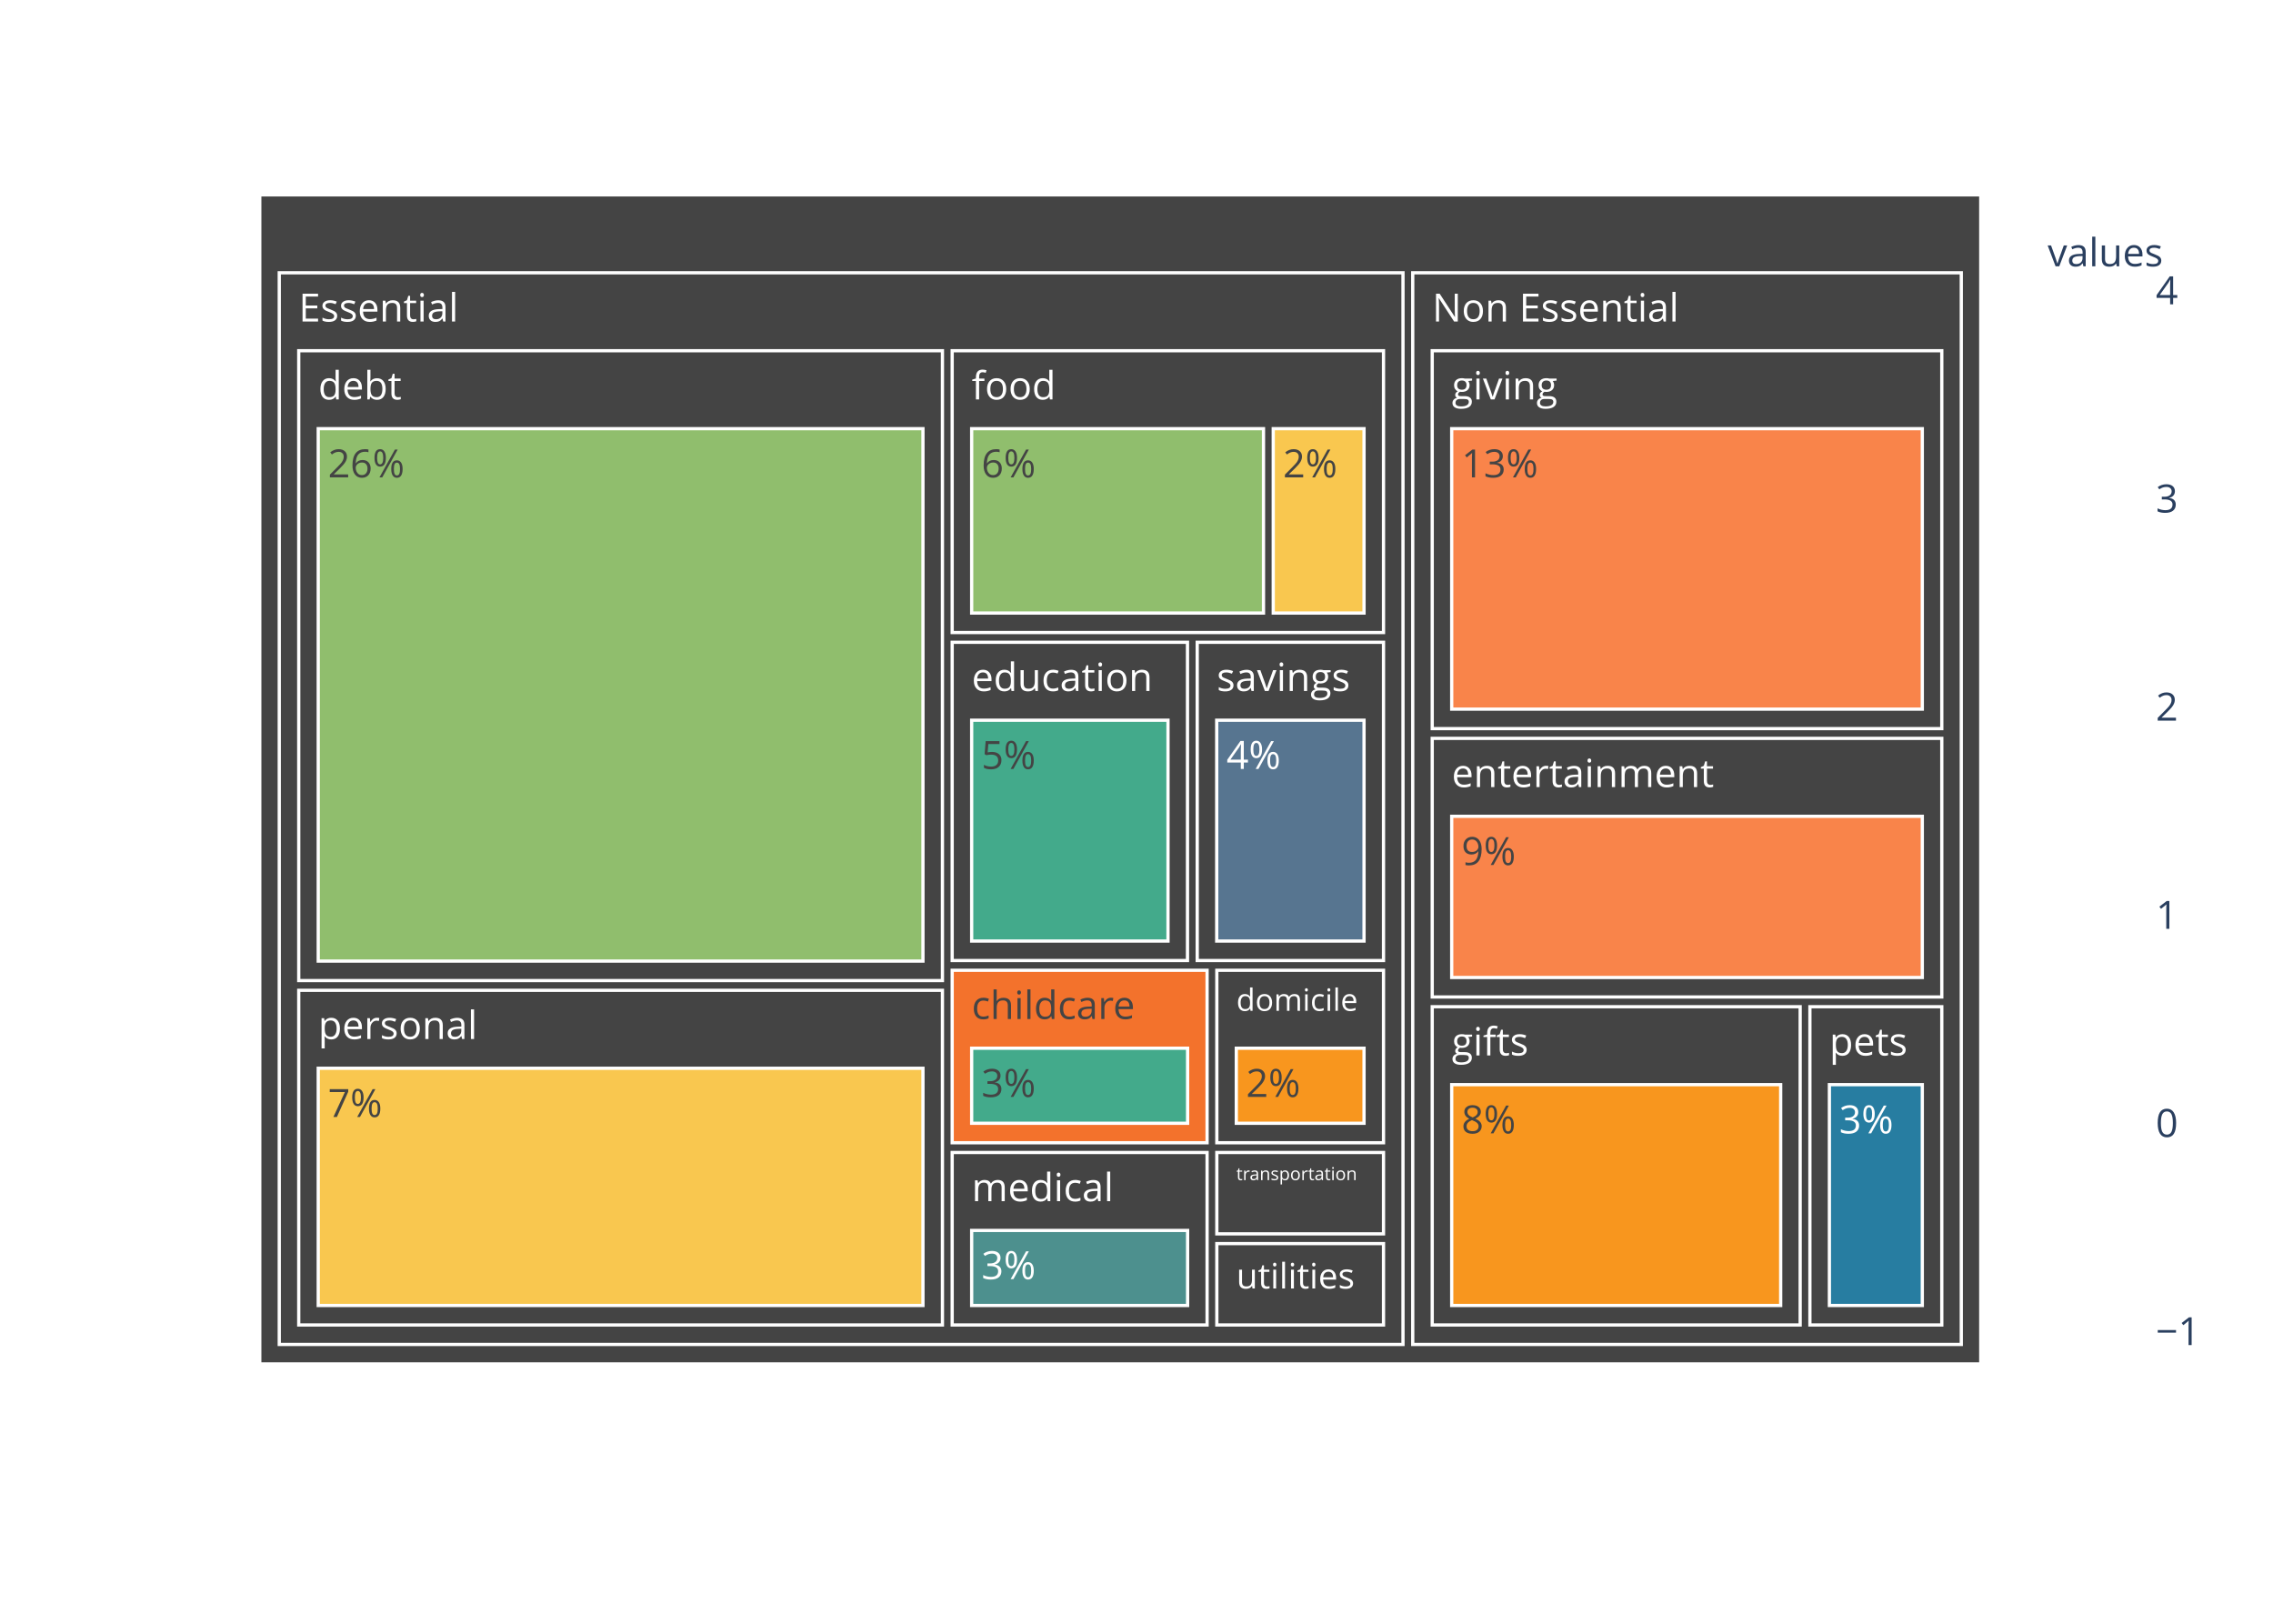
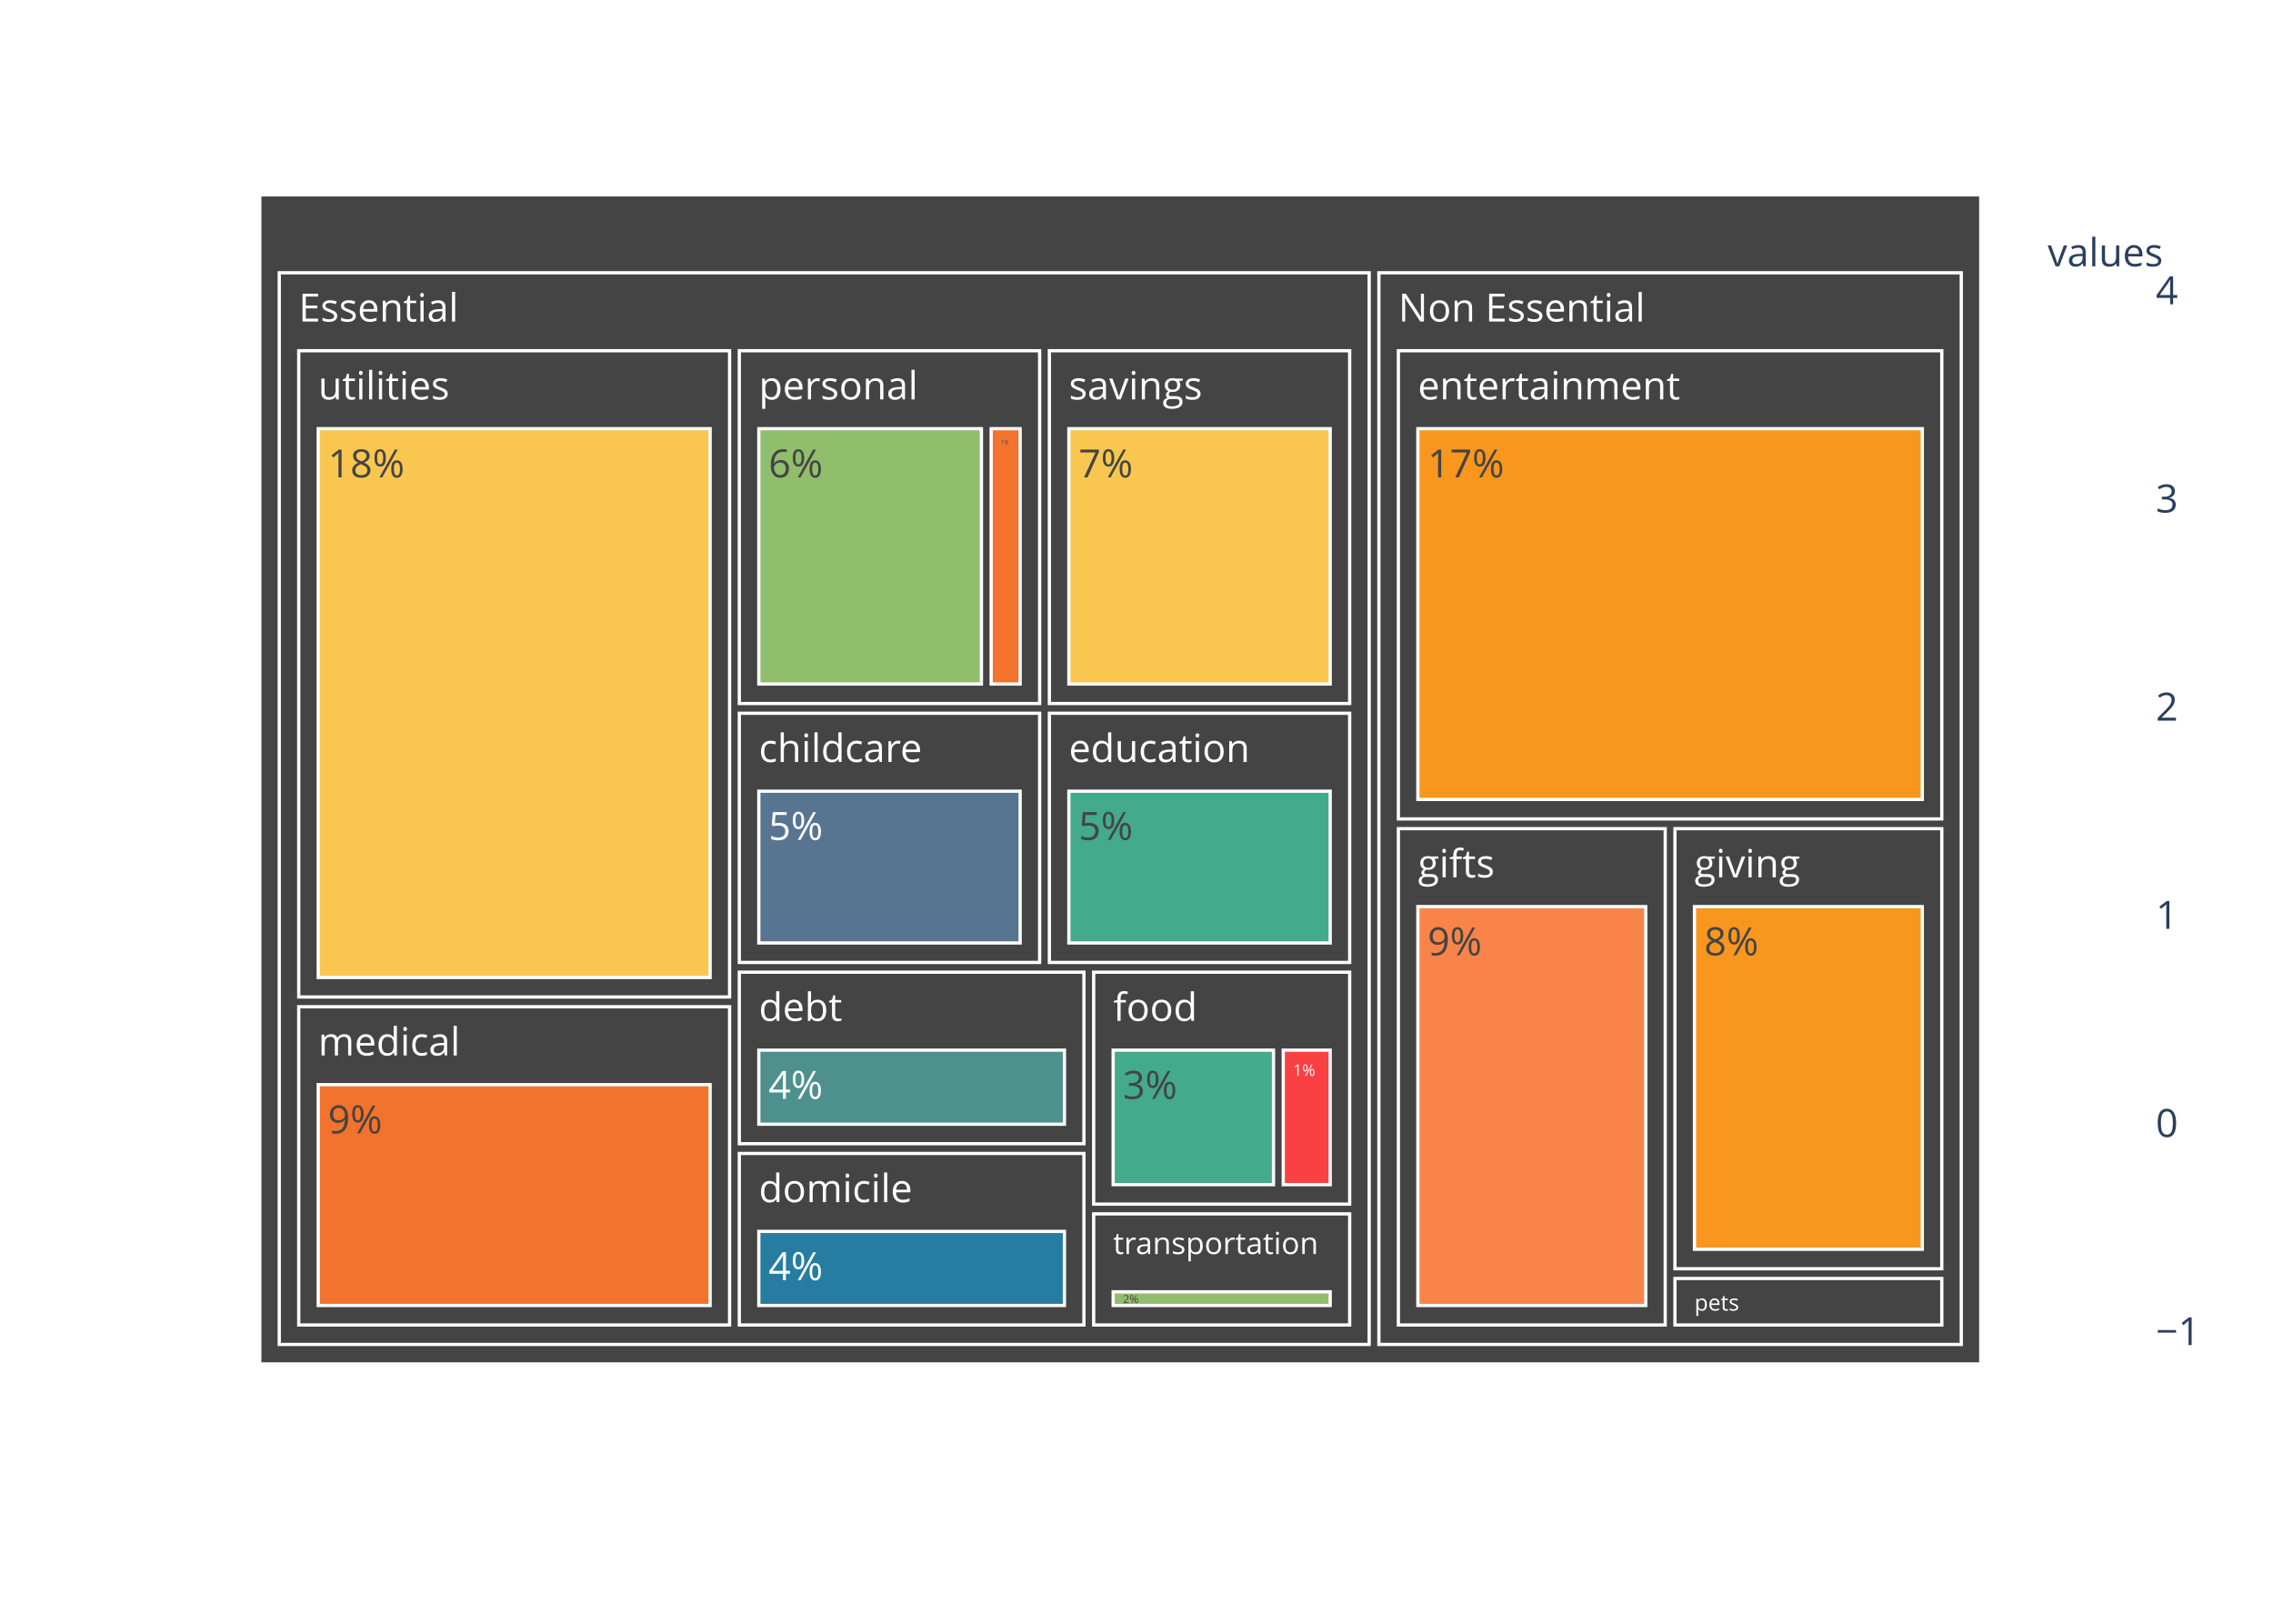
<svg xmlns="http://www.w3.org/2000/svg" class="main-svg" width="700" height="500" style="" viewBox="0 0 700 500">
  <rect x="0" y="0" width="700" height="500" style="fill: rgb(255, 255, 255); fill-opacity: 1;" />
-   <defs id="defs-86d03f">
+   <defs id="defs-888321">
    <g class="clips" />
    <g class="gradients">
-       <linearGradient x1="0" x2="0" y1="1" y2="0" id="g86d03f-cbcoloraxis">
+       <linearGradient x1="0" x2="0" y1="1" y2="0" id="g888321-cbcoloraxis">
        <stop offset="0%" stop-color="rgb(13, 8, 135)" stop-opacity="1" />
        <stop offset="11.111%" stop-color="rgb(70, 3, 159)" stop-opacity="1" />
        <stop offset="22.222%" stop-color="rgb(114, 1, 168)" stop-opacity="1" />
        <stop offset="33.333%" stop-color="rgb(156, 23, 158)" stop-opacity="1" />
        <stop offset="44.444%" stop-color="rgb(189, 55, 134)" stop-opacity="1" />
        <stop offset="55.556%" stop-color="rgb(216, 87, 107)" stop-opacity="1" />
        <stop offset="66.667%" stop-color="rgb(237, 121, 83)" stop-opacity="1" />
        <stop offset="77.778%" stop-color="rgb(251, 159, 58)" stop-opacity="1" />
        <stop offset="88.889%" stop-color="rgb(253, 202, 38)" stop-opacity="1" />
        <stop offset="100%" stop-color="rgb(240, 249, 33)" stop-opacity="1" />
      </linearGradient>
    </g>
  </defs>
  <g class="bglayer" />
  <g class="layer-below">
    <g class="imagelayer" />
    <g class="shapelayer" />
  </g>
  <g class="cartesianlayer" />
  <g class="polarlayer" />
  <g class="ternarylayer" />
  <g class="geolayer" />
  <g class="funnelarealayer" />
  <g class="pielayer" />
  <g class="treemaplayer">
    <g class="trace treemap" style="opacity: 1;">
      <g class="slice cursor-pointer">
        <path class="surface" d="M80,60L610,60L610,420L80,420Z" style="pointer-events: all; stroke-width: 1; fill: rgb(68, 68, 68); fill-opacity: 1; stroke: rgb(255, 255, 255); stroke-opacity: 1; opacity: 1;" />
        <g class="slicetext">
          <text data-notex="1" class="slicetext" text-anchor="start" x="0" y="0" style="font-family: 'Open Sans', verdana, arial, sans-serif; font-size: 12px; fill: rgb(255, 255, 255); fill-opacity: 1; white-space: pre;" transform="translate(86,75)"> </text>
        </g>
      </g>
      <g class="slice cursor-pointer">
-         <path class="surface" d="M86,84L432.07,84L432.07,414L86,414Z" style="pointer-events: all; stroke-width: 1; fill: rgb(68, 68, 68); fill-opacity: 1; stroke: rgb(255, 255, 255); stroke-opacity: 1; opacity: 1;" />
+         <path class="surface" d="M86,84L421.65,84L421.65,414L86,414Z" style="pointer-events: all; stroke-width: 1; fill: rgb(68, 68, 68); fill-opacity: 1; stroke: rgb(255, 255, 255); stroke-opacity: 1; opacity: 1;" />
        <g class="slicetext">
          <text data-notex="1" class="slicetext" text-anchor="start" x="0" y="0" style="font-family: 'Open Sans', verdana, arial, sans-serif; font-size: 12px; fill: rgb(255, 255, 255); fill-opacity: 1; white-space: pre;" transform="translate(92,99)">Essential</text>
        </g>
      </g>
      <g class="slice cursor-pointer">
-         <path class="surface" d="M435.07,84L604,84L604,414L435.07,414Z" style="pointer-events: all; stroke-width: 1; fill: rgb(68, 68, 68); fill-opacity: 1; stroke: rgb(255, 255, 255); stroke-opacity: 1; opacity: 1;" />
-         <g class="slicetext">
-           <text data-notex="1" class="slicetext" text-anchor="start" x="0" y="0" style="font-family: 'Open Sans', verdana, arial, sans-serif; font-size: 12px; fill: rgb(255, 255, 255); fill-opacity: 1; white-space: pre;" transform="translate(441.07,99)">Non Essential</text>
-         </g>
-       </g>
-       <g class="slice cursor-pointer">
-         <path class="surface" d="M92,108L290.236,108L290.236,301.95L92,301.95Z" style="pointer-events: all; stroke-width: 1; fill: rgb(68, 68, 68); fill-opacity: 1; stroke: rgb(255, 255, 255); stroke-opacity: 1; opacity: 1;" />
-         <g class="slicetext">
-           <text data-notex="1" class="slicetext" text-anchor="start" x="0" y="0" style="font-family: 'Open Sans', verdana, arial, sans-serif; font-size: 12px; fill: rgb(255, 255, 255); fill-opacity: 1; white-space: pre;" transform="translate(98,123)">debt</text>
-         </g>
-       </g>
-       <g class="slice cursor-pointer">
-         <path class="surface" d="M92,304.95L290.236,304.95L290.236,408L92,408Z" style="pointer-events: all; stroke-width: 1; fill: rgb(68, 68, 68); fill-opacity: 1; stroke: rgb(255, 255, 255); stroke-opacity: 1; opacity: 1;" />
-         <g class="slicetext">
-           <text data-notex="1" class="slicetext" text-anchor="start" x="0" y="0" style="font-family: 'Open Sans', verdana, arial, sans-serif; font-size: 12px; fill: rgb(255, 255, 255); fill-opacity: 1; white-space: pre;" transform="translate(98,319.95)">personal</text>
-         </g>
-       </g>
-       <g class="slice cursor-pointer">
-         <path class="surface" d="M293.236,108L426.07,108L426.07,194.778L293.236,194.778Z" style="pointer-events: all; stroke-width: 1; fill: rgb(68, 68, 68); fill-opacity: 1; stroke: rgb(255, 255, 255); stroke-opacity: 1; opacity: 1;" />
-         <g class="slicetext">
-           <text data-notex="1" class="slicetext" text-anchor="start" x="0" y="0" style="font-family: 'Open Sans', verdana, arial, sans-serif; font-size: 12px; fill: rgb(255, 255, 255); fill-opacity: 1; white-space: pre;" transform="translate(299.2358,123)">food</text>
-         </g>
-       </g>
-       <g class="slice cursor-pointer">
-         <path class="surface" d="M293.236,197.778L365.699,197.778L365.699,295.778L293.236,295.778Z" style="pointer-events: all; stroke-width: 1; fill: rgb(68, 68, 68); fill-opacity: 1; stroke: rgb(255, 255, 255); stroke-opacity: 1; opacity: 1;" />
-         <g class="slicetext">
-           <text data-notex="1" class="slicetext" text-anchor="start" x="0" y="0" style="font-family: 'Open Sans', verdana, arial, sans-serif; font-size: 12px; fill: rgb(255, 255, 255); fill-opacity: 1; white-space: pre;" transform="translate(299.2358,212.7778)">education</text>
-         </g>
-       </g>
-       <g class="slice cursor-pointer">
-         <path class="surface" d="M368.699,197.778L426.07,197.778L426.07,295.778L368.699,295.778Z" style="pointer-events: all; stroke-width: 1; fill: rgb(68, 68, 68); fill-opacity: 1; stroke: rgb(255, 255, 255); stroke-opacity: 1; opacity: 1;" />
-         <g class="slicetext">
-           <text data-notex="1" class="slicetext" text-anchor="start" x="0" y="0" style="font-family: 'Open Sans', verdana, arial, sans-serif; font-size: 12px; fill: rgb(255, 255, 255); fill-opacity: 1; white-space: pre;" transform="translate(374.6993,212.7778)">savings</text>
-         </g>
-       </g>
-       <g class="slice cursor-pointer">
-         <path class="surface" d="M293.236,298.778L371.736,298.778L371.736,351.889L293.236,351.889Z" style="pointer-events: all; stroke-width: 1; fill: rgb(243, 114, 44); fill-opacity: 1; stroke: rgb(255, 255, 255); stroke-opacity: 1; opacity: 1;" />
-         <g class="slicetext">
-           <text data-notex="1" class="slicetext" text-anchor="start" x="0" y="0" style="font-family: 'Open Sans', verdana, arial, sans-serif; font-size: 12px; fill: rgb(68, 68, 68); fill-opacity: 1; white-space: pre;" transform="translate(299.2358,313.7778)">childcare</text>
-         </g>
-       </g>
-       <g class="slice cursor-pointer">
-         <path class="surface" d="M293.236,354.889L371.736,354.889L371.736,408L293.236,408Z" style="pointer-events: all; stroke-width: 1; fill: rgb(68, 68, 68); fill-opacity: 1; stroke: rgb(255, 255, 255); stroke-opacity: 1; opacity: 1;" />
-         <g class="slicetext">
-           <text data-notex="1" class="slicetext" text-anchor="start" x="0" y="0" style="font-family: 'Open Sans', verdana, arial, sans-serif; font-size: 12px; fill: rgb(255, 255, 255); fill-opacity: 1; white-space: pre;" transform="translate(299.2358,369.8889)">medical</text>
-         </g>
-       </g>
-       <g class="slice cursor-pointer">
-         <path class="surface" d="M374.736,298.778L426.07,298.778L426.07,351.889L374.736,351.889Z" style="pointer-events: all; stroke-width: 1; fill: rgb(68, 68, 68); fill-opacity: 1; stroke: rgb(255, 255, 255); stroke-opacity: 1; opacity: 1;" />
-         <g class="slicetext">
-           <text data-notex="1" class="slicetext" text-anchor="start" x="0" y="0" style="font-family: 'Open Sans', verdana, arial, sans-serif; font-size: 12px; fill: rgb(255, 255, 255); fill-opacity: 1; white-space: pre;" transform="translate(380.7363,311.2713)scale(0.7911235)">domicile</text>
-         </g>
-       </g>
-       <g class="slice cursor-pointer">
-         <path class="surface" d="M374.736,354.889L426.07,354.889L426.07,379.944L374.736,379.944Z" style="pointer-events: all; stroke-width: 1; fill: rgb(68, 68, 68); fill-opacity: 1; stroke: rgb(255, 255, 255); stroke-opacity: 1; opacity: 1;" />
-         <g class="slicetext">
-           <text data-notex="1" class="slicetext" text-anchor="start" x="0" y="0" style="font-family: 'Open Sans', verdana, arial, sans-serif; font-size: 12px; fill: rgb(255, 255, 255); fill-opacity: 1; white-space: pre;" transform="translate(380.7363,363.4013)scale(0.4593713)">transportation</text>
-         </g>
-       </g>
-       <g class="slice cursor-pointer">
-         <path class="surface" d="M374.736,382.944L426.07,382.944L426.07,408L374.736,408Z" style="pointer-events: all; stroke-width: 1; fill: rgb(68, 68, 68); fill-opacity: 1; stroke: rgb(255, 255, 255); stroke-opacity: 1; opacity: 1;" />
-         <g class="slicetext">
-           <text data-notex="1" class="slicetext" text-anchor="start" x="0" y="0" style="font-family: 'Open Sans', verdana, arial, sans-serif; font-size: 12px; fill: rgb(255, 255, 255); fill-opacity: 1; white-space: pre;" transform="translate(380.7363,396.764)scale(0.9016314)">utilities</text>
-         </g>
-       </g>
-       <g class="slice cursor-pointer">
-         <path class="surface" d="M441.07,108L598,108L598,224.364L441.07,224.364Z" style="pointer-events: all; stroke-width: 1; fill: rgb(68, 68, 68); fill-opacity: 1; stroke: rgb(255, 255, 255); stroke-opacity: 1; opacity: 1;" />
-         <g class="slicetext">
-           <text data-notex="1" class="slicetext" text-anchor="start" x="0" y="0" style="font-family: 'Open Sans', verdana, arial, sans-serif; font-size: 12px; fill: rgb(255, 255, 255); fill-opacity: 1; white-space: pre;" transform="translate(447.07,123)">giving</text>
-         </g>
-       </g>
-       <g class="slice cursor-pointer">
-         <path class="surface" d="M441.07,227.364L598,227.364L598,307L441.07,307Z" style="pointer-events: all; stroke-width: 1; fill: rgb(68, 68, 68); fill-opacity: 1; stroke: rgb(255, 255, 255); stroke-opacity: 1; opacity: 1;" />
-         <g class="slicetext">
-           <text data-notex="1" class="slicetext" text-anchor="start" x="0" y="0" style="font-family: 'Open Sans', verdana, arial, sans-serif; font-size: 12px; fill: rgb(255, 255, 255); fill-opacity: 1; white-space: pre;" transform="translate(447.07,242.3636)">entertainment</text>
-         </g>
-       </g>
-       <g class="slice cursor-pointer">
-         <path class="surface" d="M441.07,310L554.383,310L554.383,408L441.07,408Z" style="pointer-events: all; stroke-width: 1; fill: rgb(68, 68, 68); fill-opacity: 1; stroke: rgb(255, 255, 255); stroke-opacity: 1; opacity: 1;" />
-         <g class="slicetext">
-           <text data-notex="1" class="slicetext" text-anchor="start" x="0" y="0" style="font-family: 'Open Sans', verdana, arial, sans-serif; font-size: 12px; fill: rgb(255, 255, 255); fill-opacity: 1; white-space: pre;" transform="translate(447.07,325)">gifts</text>
-         </g>
-       </g>
-       <g class="slice cursor-pointer">
-         <path class="surface" d="M557.383,310L598,310L598,408L557.383,408Z" style="pointer-events: all; stroke-width: 1; fill: rgb(68, 68, 68); fill-opacity: 1; stroke: rgb(255, 255, 255); stroke-opacity: 1; opacity: 1;" />
-         <g class="slicetext">
-           <text data-notex="1" class="slicetext" text-anchor="start" x="0" y="0" style="font-family: 'Open Sans', verdana, arial, sans-serif; font-size: 12px; fill: rgb(255, 255, 255); fill-opacity: 1; white-space: pre;" transform="translate(563.3827,325)">pets</text>
-         </g>
-       </g>
-       <g class="slice cursor-pointer">
-         <path class="surface" d="M98,132L284.236,132L284.236,295.95L98,295.95Z" style="pointer-events: all; stroke-width: 1; fill: rgb(144, 190, 109); fill-opacity: 1; stroke: rgb(255, 255, 255); stroke-opacity: 1; opacity: 1;" />
-         <g class="slicetext">
-           <text data-notex="1" class="slicetext" text-anchor="start" x="0" y="0" style="font-family: 'Open Sans', verdana, arial, sans-serif; font-size: 12px; fill: rgb(68, 68, 68); fill-opacity: 1; white-space: pre;" transform="translate(101,147)">26%</text>
-         </g>
-       </g>
-       <g class="slice cursor-pointer">
-         <path class="surface" d="M98,328.95L284.236,328.95L284.236,402L98,402Z" style="pointer-events: all; stroke-width: 1; fill: rgb(249, 199, 79); fill-opacity: 1; stroke: rgb(255, 255, 255); stroke-opacity: 1; opacity: 1;" />
-         <g class="slicetext">
-           <text data-notex="1" class="slicetext" text-anchor="start" x="0" y="0" style="font-family: 'Open Sans', verdana, arial, sans-serif; font-size: 12px; fill: rgb(68, 68, 68); fill-opacity: 1; white-space: pre;" transform="translate(101,343.95)">7%</text>
-         </g>
-       </g>
-       <g class="slice cursor-pointer">
-         <path class="surface" d="M299.236,132L389.111,132L389.111,188.778L299.236,188.778Z" style="pointer-events: all; stroke-width: 1; fill: rgb(144, 190, 109); fill-opacity: 1; stroke: rgb(255, 255, 255); stroke-opacity: 1; opacity: 1;" />
-         <g class="slicetext">
-           <text data-notex="1" class="slicetext" text-anchor="start" x="0" y="0" style="font-family: 'Open Sans', verdana, arial, sans-serif; font-size: 12px; fill: rgb(68, 68, 68); fill-opacity: 1; white-space: pre;" transform="translate(302.2358,147)">6%</text>
-         </g>
-       </g>
-       <g class="slice cursor-pointer">
-         <path class="surface" d="M392.111,132L420.07,132L420.07,188.778L392.111,188.778Z" style="pointer-events: all; stroke-width: 1; fill: rgb(249, 199, 79); fill-opacity: 1; stroke: rgb(255, 255, 255); stroke-opacity: 1; opacity: 1;" />
-         <g class="slicetext">
-           <text data-notex="1" class="slicetext" text-anchor="start" x="0" y="0" style="font-family: 'Open Sans', verdana, arial, sans-serif; font-size: 12px; fill: rgb(68, 68, 68); fill-opacity: 1; white-space: pre;" transform="translate(395.1115,147)">2%</text>
-         </g>
-       </g>
-       <g class="slice cursor-pointer">
-         <path class="surface" d="M299.236,221.778L359.699,221.778L359.699,289.778L299.236,289.778Z" style="pointer-events: all; stroke-width: 1; fill: rgb(67, 170, 139); fill-opacity: 1; stroke: rgb(255, 255, 255); stroke-opacity: 1; opacity: 1;" />
-         <g class="slicetext">
-           <text data-notex="1" class="slicetext" text-anchor="start" x="0" y="0" style="font-family: 'Open Sans', verdana, arial, sans-serif; font-size: 12px; fill: rgb(68, 68, 68); fill-opacity: 1; white-space: pre;" transform="translate(302.2358,236.7778)">5%</text>
-         </g>
-       </g>
-       <g class="slice cursor-pointer">
-         <path class="surface" d="M374.699,221.778L420.07,221.778L420.07,289.778L374.699,289.778Z" style="pointer-events: all; stroke-width: 1; fill: rgb(87, 117, 144); fill-opacity: 1; stroke: rgb(255, 255, 255); stroke-opacity: 1; opacity: 1;" />
-         <g class="slicetext">
-           <text data-notex="1" class="slicetext" text-anchor="start" x="0" y="0" style="font-family: 'Open Sans', verdana, arial, sans-serif; font-size: 12px; fill: rgb(255, 255, 255); fill-opacity: 1; white-space: pre;" transform="translate(377.6993,236.7778)">4%</text>
-         </g>
-       </g>
-       <g class="slice cursor-pointer">
-         <path class="surface" d="M299.236,322.778L365.736,322.778L365.736,345.889L299.236,345.889Z" style="pointer-events: all; stroke-width: 1; fill: rgb(67, 170, 139); fill-opacity: 1; stroke: rgb(255, 255, 255); stroke-opacity: 1; opacity: 1;" />
-         <g class="slicetext">
-           <text data-notex="1" class="slicetext" text-anchor="start" x="0" y="0" style="font-family: 'Open Sans', verdana, arial, sans-serif; font-size: 12px; fill: rgb(68, 68, 68); fill-opacity: 1; white-space: pre;" transform="translate(302.2358,337.7778)">3%</text>
-         </g>
-       </g>
-       <g class="slice cursor-pointer">
-         <path class="surface" d="M299.236,378.889L365.736,378.889L365.736,402L299.236,402Z" style="pointer-events: all; stroke-width: 1; fill: rgb(77, 144, 142); fill-opacity: 1; stroke: rgb(255, 255, 255); stroke-opacity: 1; opacity: 1;" />
-         <g class="slicetext">
-           <text data-notex="1" class="slicetext" text-anchor="start" x="0" y="0" style="font-family: 'Open Sans', verdana, arial, sans-serif; font-size: 12px; fill: rgb(255, 255, 255); fill-opacity: 1; white-space: pre;" transform="translate(302.2358,393.8889)">3%</text>
-         </g>
-       </g>
-       <g class="slice cursor-pointer">
-         <path class="surface" d="M380.736,322.778L420.07,322.778L420.07,345.889L380.736,345.889Z" style="pointer-events: all; stroke-width: 1; fill: rgb(248, 150, 30); fill-opacity: 1; stroke: rgb(255, 255, 255); stroke-opacity: 1; opacity: 1;" />
-         <g class="slicetext">
-           <text data-notex="1" class="slicetext" text-anchor="start" x="0" y="0" style="font-family: 'Open Sans', verdana, arial, sans-serif; font-size: 12px; fill: rgb(68, 68, 68); fill-opacity: 1; white-space: pre;" transform="translate(383.7363,337.7778)">2%</text>
-         </g>
-       </g>
-       <g class="slice cursor-pointer">
-         <path class="surface" d="" style="pointer-events: all; stroke-width: 1; fill: rgb(249, 65, 68); fill-opacity: 1; stroke: rgb(255, 255, 255); stroke-opacity: 1; opacity: 1;" />
-         <g class="slicetext">
-           <text data-notex="1" class="slicetext" text-anchor="start" x="0" y="0" style="font-family: 'Open Sans', verdana, arial, sans-serif; font-size: 12px; fill: rgb(255, 255, 255); fill-opacity: 1; white-space: pre;" transform="translate(383.7363,376.4167)scale(0)"> </text>
-         </g>
-       </g>
-       <g class="slice cursor-pointer">
-         <path class="surface" d="" style="pointer-events: all; stroke-width: 1; fill: rgb(243, 114, 44); fill-opacity: 1; stroke: rgb(255, 255, 255); stroke-opacity: 1; opacity: 1;" />
-         <g class="slicetext">
-           <text data-notex="1" class="slicetext" text-anchor="start" x="0" y="0" style="font-family: 'Open Sans', verdana, arial, sans-serif; font-size: 12px; fill: rgb(68, 68, 68); fill-opacity: 1; white-space: pre;" transform="translate(383.7363,404.4722)scale(0)"> </text>
-         </g>
-       </g>
-       <g class="slice cursor-pointer">
-         <path class="surface" d="M447.07,132L592,132L592,218.364L447.07,218.364Z" style="pointer-events: all; stroke-width: 1; fill: rgb(249, 132, 74); fill-opacity: 1; stroke: rgb(255, 255, 255); stroke-opacity: 1; opacity: 1;" />
-         <g class="slicetext">
-           <text data-notex="1" class="slicetext" text-anchor="start" x="0" y="0" style="font-family: 'Open Sans', verdana, arial, sans-serif; font-size: 12px; fill: rgb(68, 68, 68); fill-opacity: 1; white-space: pre;" transform="translate(450.07,147)">13%</text>
-         </g>
-       </g>
-       <g class="slice cursor-pointer">
-         <path class="surface" d="M447.07,251.364L592,251.364L592,301L447.07,301Z" style="pointer-events: all; stroke-width: 1; fill: rgb(249, 132, 74); fill-opacity: 1; stroke: rgb(255, 255, 255); stroke-opacity: 1; opacity: 1;" />
-         <g class="slicetext">
-           <text data-notex="1" class="slicetext" text-anchor="start" x="0" y="0" style="font-family: 'Open Sans', verdana, arial, sans-serif; font-size: 12px; fill: rgb(68, 68, 68); fill-opacity: 1; white-space: pre;" transform="translate(450.07,266.3636)">9%</text>
-         </g>
-       </g>
-       <g class="slice cursor-pointer">
-         <path class="surface" d="M447.07,334L548.383,334L548.383,402L447.07,402Z" style="pointer-events: all; stroke-width: 1; fill: rgb(248, 150, 30); fill-opacity: 1; stroke: rgb(255, 255, 255); stroke-opacity: 1; opacity: 1;" />
-         <g class="slicetext">
-           <text data-notex="1" class="slicetext" text-anchor="start" x="0" y="0" style="font-family: 'Open Sans', verdana, arial, sans-serif; font-size: 12px; fill: rgb(68, 68, 68); fill-opacity: 1; white-space: pre;" transform="translate(450.07,349)">8%</text>
-         </g>
-       </g>
-       <g class="slice cursor-pointer">
-         <path class="surface" d="M563.383,334L592,334L592,402L563.383,402Z" style="pointer-events: all; stroke-width: 1; fill: rgb(39, 125, 161); fill-opacity: 1; stroke: rgb(255, 255, 255); stroke-opacity: 1; opacity: 1;" />
-         <g class="slicetext">
-           <text data-notex="1" class="slicetext" text-anchor="start" x="0" y="0" style="font-family: 'Open Sans', verdana, arial, sans-serif; font-size: 12px; fill: rgb(255, 255, 255); fill-opacity: 1; white-space: pre;" transform="translate(566.3827,349)">3%</text>
+         <path class="surface" d="M424.65,84L604,84L604,414L424.65,414Z" style="pointer-events: all; stroke-width: 1; fill: rgb(68, 68, 68); fill-opacity: 1; stroke: rgb(255, 255, 255); stroke-opacity: 1; opacity: 1;" />
+         <g class="slicetext">
+           <text data-notex="1" class="slicetext" text-anchor="start" x="0" y="0" style="font-family: 'Open Sans', verdana, arial, sans-serif; font-size: 12px; fill: rgb(255, 255, 255); fill-opacity: 1; white-space: pre;" transform="translate(430.65,99)">Non Essential</text>
+         </g>
+       </g>
+       <g class="slice cursor-pointer">
+         <path class="surface" d="M92,108L224.685,108L224.685,307L92,307Z" style="pointer-events: all; stroke-width: 1; fill: rgb(68, 68, 68); fill-opacity: 1; stroke: rgb(255, 255, 255); stroke-opacity: 1; opacity: 1;" />
+         <g class="slicetext">
+           <text data-notex="1" class="slicetext" text-anchor="start" x="0" y="0" style="font-family: 'Open Sans', verdana, arial, sans-serif; font-size: 12px; fill: rgb(255, 255, 255); fill-opacity: 1; white-space: pre;" transform="translate(98,123)">utilities</text>
+         </g>
+       </g>
+       <g class="slice cursor-pointer">
+         <path class="surface" d="M92,310L224.685,310L224.685,408L92,408Z" style="pointer-events: all; stroke-width: 1; fill: rgb(68, 68, 68); fill-opacity: 1; stroke: rgb(255, 255, 255); stroke-opacity: 1; opacity: 1;" />
+         <g class="slicetext">
+           <text data-notex="1" class="slicetext" text-anchor="start" x="0" y="0" style="font-family: 'Open Sans', verdana, arial, sans-serif; font-size: 12px; fill: rgb(255, 255, 255); fill-opacity: 1; white-space: pre;" transform="translate(98,325)">medical</text>
+         </g>
+       </g>
+       <g class="slice cursor-pointer">
+         <path class="surface" d="M227.685,108L320.168,108L320.168,216.632L227.685,216.632Z" style="pointer-events: all; stroke-width: 1; fill: rgb(68, 68, 68); fill-opacity: 1; stroke: rgb(255, 255, 255); stroke-opacity: 1; opacity: 1;" />
+         <g class="slicetext">
+           <text data-notex="1" class="slicetext" text-anchor="start" x="0" y="0" style="font-family: 'Open Sans', verdana, arial, sans-serif; font-size: 12px; fill: rgb(255, 255, 255); fill-opacity: 1; white-space: pre;" transform="translate(233.6854,123)">personal</text>
+         </g>
+       </g>
+       <g class="slice cursor-pointer">
+         <path class="surface" d="M323.168,108L415.65,108L415.65,216.632L323.168,216.632Z" style="pointer-events: all; stroke-width: 1; fill: rgb(68, 68, 68); fill-opacity: 1; stroke: rgb(255, 255, 255); stroke-opacity: 1; opacity: 1;" />
+         <g class="slicetext">
+           <text data-notex="1" class="slicetext" text-anchor="start" x="0" y="0" style="font-family: 'Open Sans', verdana, arial, sans-serif; font-size: 12px; fill: rgb(255, 255, 255); fill-opacity: 1; white-space: pre;" transform="translate(329.1677,123)">savings</text>
+         </g>
+       </g>
+       <g class="slice cursor-pointer">
+         <path class="surface" d="M227.685,219.632L320.168,219.632L320.168,296.368L227.685,296.368Z" style="pointer-events: all; stroke-width: 1; fill: rgb(68, 68, 68); fill-opacity: 1; stroke: rgb(255, 255, 255); stroke-opacity: 1; opacity: 1;" />
+         <g class="slicetext">
+           <text data-notex="1" class="slicetext" text-anchor="start" x="0" y="0" style="font-family: 'Open Sans', verdana, arial, sans-serif; font-size: 12px; fill: rgb(255, 255, 255); fill-opacity: 1; white-space: pre;" transform="translate(233.6854,234.6316)">childcare</text>
+         </g>
+       </g>
+       <g class="slice cursor-pointer">
+         <path class="surface" d="M323.168,219.632L415.65,219.632L415.65,296.368L323.168,296.368Z" style="pointer-events: all; stroke-width: 1; fill: rgb(68, 68, 68); fill-opacity: 1; stroke: rgb(255, 255, 255); stroke-opacity: 1; opacity: 1;" />
+         <g class="slicetext">
+           <text data-notex="1" class="slicetext" text-anchor="start" x="0" y="0" style="font-family: 'Open Sans', verdana, arial, sans-serif; font-size: 12px; fill: rgb(255, 255, 255); fill-opacity: 1; white-space: pre;" transform="translate(329.1677,234.6316)">education</text>
+         </g>
+       </g>
+       <g class="slice cursor-pointer">
+         <path class="surface" d="M227.685,299.368L333.808,299.368L333.808,352.184L227.685,352.184Z" style="pointer-events: all; stroke-width: 1; fill: rgb(68, 68, 68); fill-opacity: 1; stroke: rgb(255, 255, 255); stroke-opacity: 1; opacity: 1;" />
+         <g class="slicetext">
+           <text data-notex="1" class="slicetext" text-anchor="start" x="0" y="0" style="font-family: 'Open Sans', verdana, arial, sans-serif; font-size: 12px; fill: rgb(255, 255, 255); fill-opacity: 1; white-space: pre;" transform="translate(233.6854,314.3684)">debt</text>
+         </g>
+       </g>
+       <g class="slice cursor-pointer">
+         <path class="surface" d="M227.685,355.184L333.808,355.184L333.808,408L227.685,408Z" style="pointer-events: all; stroke-width: 1; fill: rgb(68, 68, 68); fill-opacity: 1; stroke: rgb(255, 255, 255); stroke-opacity: 1; opacity: 1;" />
+         <g class="slicetext">
+           <text data-notex="1" class="slicetext" text-anchor="start" x="0" y="0" style="font-family: 'Open Sans', verdana, arial, sans-serif; font-size: 12px; fill: rgb(255, 255, 255); fill-opacity: 1; white-space: pre;" transform="translate(233.6854,370.1842)">domicile</text>
+         </g>
+       </g>
+       <g class="slice cursor-pointer">
+         <path class="surface" d="M336.808,299.368L415.65,299.368L415.65,370.789L336.808,370.789Z" style="pointer-events: all; stroke-width: 1; fill: rgb(68, 68, 68); fill-opacity: 1; stroke: rgb(255, 255, 255); stroke-opacity: 1; opacity: 1;" />
+         <g class="slicetext">
+           <text data-notex="1" class="slicetext" text-anchor="start" x="0" y="0" style="font-family: 'Open Sans', verdana, arial, sans-serif; font-size: 12px; fill: rgb(255, 255, 255); fill-opacity: 1; white-space: pre;" transform="translate(342.808,314.3684)">food</text>
+         </g>
+       </g>
+       <g class="slice cursor-pointer">
+         <path class="surface" d="M336.808,373.789L415.65,373.789L415.65,408L336.808,408Z" style="pointer-events: all; stroke-width: 1; fill: rgb(68, 68, 68); fill-opacity: 1; stroke: rgb(255, 255, 255); stroke-opacity: 1; opacity: 1;" />
+         <g class="slicetext">
+           <text data-notex="1" class="slicetext" text-anchor="start" x="0" y="0" style="font-family: 'Open Sans', verdana, arial, sans-serif; font-size: 12px; fill: rgb(255, 255, 255); fill-opacity: 1; white-space: pre;" transform="translate(342.808,386.1571)scale(0.7806362)">transportation</text>
+         </g>
+       </g>
+       <g class="slice cursor-pointer">
+         <path class="surface" d="M430.65,108L598,108L598,252.171L430.65,252.171Z" style="pointer-events: all; stroke-width: 1; fill: rgb(68, 68, 68); fill-opacity: 1; stroke: rgb(255, 255, 255); stroke-opacity: 1; opacity: 1;" />
+         <g class="slicetext">
+           <text data-notex="1" class="slicetext" text-anchor="start" x="0" y="0" style="font-family: 'Open Sans', verdana, arial, sans-serif; font-size: 12px; fill: rgb(255, 255, 255); fill-opacity: 1; white-space: pre;" transform="translate(436.65,123)">entertainment</text>
+         </g>
+       </g>
+       <g class="slice cursor-pointer">
+         <path class="surface" d="M430.65,255.171L512.825,255.171L512.825,408L430.65,408Z" style="pointer-events: all; stroke-width: 1; fill: rgb(68, 68, 68); fill-opacity: 1; stroke: rgb(255, 255, 255); stroke-opacity: 1; opacity: 1;" />
+         <g class="slicetext">
+           <text data-notex="1" class="slicetext" text-anchor="start" x="0" y="0" style="font-family: 'Open Sans', verdana, arial, sans-serif; font-size: 12px; fill: rgb(255, 255, 255); fill-opacity: 1; white-space: pre;" transform="translate(436.65,270.1714)">gifts</text>
+         </g>
+       </g>
+       <g class="slice cursor-pointer">
+         <path class="surface" d="M515.825,255.171L598,255.171L598,390.686L515.825,390.686Z" style="pointer-events: all; stroke-width: 1; fill: rgb(68, 68, 68); fill-opacity: 1; stroke: rgb(255, 255, 255); stroke-opacity: 1; opacity: 1;" />
+         <g class="slicetext">
+           <text data-notex="1" class="slicetext" text-anchor="start" x="0" y="0" style="font-family: 'Open Sans', verdana, arial, sans-serif; font-size: 12px; fill: rgb(255, 255, 255); fill-opacity: 1; white-space: pre;" transform="translate(521.825,270.1714)">giving</text>
+         </g>
+       </g>
+       <g class="slice cursor-pointer">
+         <path class="surface" d="M515.825,393.686L598,393.686L598,408L515.825,408Z" style="pointer-events: all; stroke-width: 1; fill: rgb(68, 68, 68); fill-opacity: 1; stroke: rgb(255, 255, 255); stroke-opacity: 1; opacity: 1;" />
+         <g class="slicetext">
+           <text data-notex="1" class="slicetext" text-anchor="start" x="0" y="0" style="font-family: 'Open Sans', verdana, arial, sans-serif; font-size: 12px; fill: rgb(255, 255, 255); fill-opacity: 1; white-space: pre;" transform="translate(521.825,403.5665)scale(0.573399)">pets</text>
+         </g>
+       </g>
+       <g class="slice cursor-pointer">
+         <path class="surface" d="M98,132L218.685,132L218.685,301L98,301Z" style="pointer-events: all; stroke-width: 1; fill: rgb(249, 199, 79); fill-opacity: 1; stroke: rgb(255, 255, 255); stroke-opacity: 1; opacity: 1;" />
+         <g class="slicetext">
+           <text data-notex="1" class="slicetext" text-anchor="start" x="0" y="0" style="font-family: 'Open Sans', verdana, arial, sans-serif; font-size: 12px; fill: rgb(68, 68, 68); fill-opacity: 1; white-space: pre;" transform="translate(101,147)">18%</text>
+         </g>
+       </g>
+       <g class="slice cursor-pointer">
+         <path class="surface" d="M98,334L218.685,334L218.685,402L98,402Z" style="pointer-events: all; stroke-width: 1; fill: rgb(243, 114, 44); fill-opacity: 1; stroke: rgb(255, 255, 255); stroke-opacity: 1; opacity: 1;" />
+         <g class="slicetext">
+           <text data-notex="1" class="slicetext" text-anchor="start" x="0" y="0" style="font-family: 'Open Sans', verdana, arial, sans-serif; font-size: 12px; fill: rgb(68, 68, 68); fill-opacity: 1; white-space: pre;" transform="translate(101,349)">9%</text>
+         </g>
+       </g>
+       <g class="slice cursor-pointer">
+         <path class="surface" d="M233.685,132L302.242,132L302.242,210.632L233.685,210.632Z" style="pointer-events: all; stroke-width: 1; fill: rgb(144, 190, 109); fill-opacity: 1; stroke: rgb(255, 255, 255); stroke-opacity: 1; opacity: 1;" />
+         <g class="slicetext">
+           <text data-notex="1" class="slicetext" text-anchor="start" x="0" y="0" style="font-family: 'Open Sans', verdana, arial, sans-serif; font-size: 12px; fill: rgb(68, 68, 68); fill-opacity: 1; white-space: pre;" transform="translate(236.6854,147)">6%</text>
+         </g>
+       </g>
+       <g class="slice cursor-pointer">
+         <path class="surface" d="M305.242,132L314.168,132L314.168,210.632L305.242,210.632Z" style="pointer-events: all; stroke-width: 1; fill: rgb(243, 114, 44); fill-opacity: 1; stroke: rgb(255, 255, 255); stroke-opacity: 1; opacity: 1;" />
+         <g class="slicetext">
+           <text data-notex="1" class="slicetext" text-anchor="start" x="0" y="0" style="font-family: 'Open Sans', verdana, arial, sans-serif; font-size: 12px; fill: rgb(68, 68, 68); fill-opacity: 1; white-space: pre;" transform="translate(308.2416,136.7089)scale(0.1424082)">1%</text>
+         </g>
+       </g>
+       <g class="slice cursor-pointer">
+         <path class="surface" d="M329.168,132L409.65,132L409.65,210.632L329.168,210.632Z" style="pointer-events: all; stroke-width: 1; fill: rgb(249, 199, 79); fill-opacity: 1; stroke: rgb(255, 255, 255); stroke-opacity: 1; opacity: 1;" />
+         <g class="slicetext">
+           <text data-notex="1" class="slicetext" text-anchor="start" x="0" y="0" style="font-family: 'Open Sans', verdana, arial, sans-serif; font-size: 12px; fill: rgb(68, 68, 68); fill-opacity: 1; white-space: pre;" transform="translate(332.1677,147)">7%</text>
+         </g>
+       </g>
+       <g class="slice cursor-pointer">
+         <path class="surface" d="M233.685,243.632L314.168,243.632L314.168,290.368L233.685,290.368Z" style="pointer-events: all; stroke-width: 1; fill: rgb(87, 117, 144); fill-opacity: 1; stroke: rgb(255, 255, 255); stroke-opacity: 1; opacity: 1;" />
+         <g class="slicetext">
+           <text data-notex="1" class="slicetext" text-anchor="start" x="0" y="0" style="font-family: 'Open Sans', verdana, arial, sans-serif; font-size: 12px; fill: rgb(255, 255, 255); fill-opacity: 1; white-space: pre;" transform="translate(236.6854,258.6316)">5%</text>
+         </g>
+       </g>
+       <g class="slice cursor-pointer">
+         <path class="surface" d="M329.168,243.632L409.65,243.632L409.65,290.368L329.168,290.368Z" style="pointer-events: all; stroke-width: 1; fill: rgb(67, 170, 139); fill-opacity: 1; stroke: rgb(255, 255, 255); stroke-opacity: 1; opacity: 1;" />
+         <g class="slicetext">
+           <text data-notex="1" class="slicetext" text-anchor="start" x="0" y="0" style="font-family: 'Open Sans', verdana, arial, sans-serif; font-size: 12px; fill: rgb(68, 68, 68); fill-opacity: 1; white-space: pre;" transform="translate(332.1677,258.6316)">5%</text>
+         </g>
+       </g>
+       <g class="slice cursor-pointer">
+         <path class="surface" d="M233.685,323.368L327.808,323.368L327.808,346.184L233.685,346.184Z" style="pointer-events: all; stroke-width: 1; fill: rgb(77, 144, 142); fill-opacity: 1; stroke: rgb(255, 255, 255); stroke-opacity: 1; opacity: 1;" />
+         <g class="slicetext">
+           <text data-notex="1" class="slicetext" text-anchor="start" x="0" y="0" style="font-family: 'Open Sans', verdana, arial, sans-serif; font-size: 12px; fill: rgb(255, 255, 255); fill-opacity: 1; white-space: pre;" transform="translate(236.6854,338.3684)">4%</text>
+         </g>
+       </g>
+       <g class="slice cursor-pointer">
+         <path class="surface" d="M233.685,379.184L327.808,379.184L327.808,402L233.685,402Z" style="pointer-events: all; stroke-width: 1; fill: rgb(39, 125, 161); fill-opacity: 1; stroke: rgb(255, 255, 255); stroke-opacity: 1; opacity: 1;" />
+         <g class="slicetext">
+           <text data-notex="1" class="slicetext" text-anchor="start" x="0" y="0" style="font-family: 'Open Sans', verdana, arial, sans-serif; font-size: 12px; fill: rgb(255, 255, 255); fill-opacity: 1; white-space: pre;" transform="translate(236.6854,394.1842)">4%</text>
+         </g>
+       </g>
+       <g class="slice cursor-pointer">
+         <path class="surface" d="M342.808,323.368L392.19,323.368L392.19,364.789L342.808,364.789Z" style="pointer-events: all; stroke-width: 1; fill: rgb(67, 170, 139); fill-opacity: 1; stroke: rgb(255, 255, 255); stroke-opacity: 1; opacity: 1;" />
+         <g class="slicetext">
+           <text data-notex="1" class="slicetext" text-anchor="start" x="0" y="0" style="font-family: 'Open Sans', verdana, arial, sans-serif; font-size: 12px; fill: rgb(68, 68, 68); fill-opacity: 1; white-space: pre;" transform="translate(345.808,338.3684)">3%</text>
+         </g>
+       </g>
+       <g class="slice cursor-pointer">
+         <path class="surface" d="M395.19,323.368L409.65,323.368L409.65,364.789L395.19,364.789Z" style="pointer-events: all; stroke-width: 1; fill: rgb(249, 65, 68); fill-opacity: 1; stroke: rgb(255, 255, 255); stroke-opacity: 1; opacity: 1;" />
+         <g class="slicetext">
+           <text data-notex="1" class="slicetext" text-anchor="start" x="0" y="0" style="font-family: 'Open Sans', verdana, arial, sans-serif; font-size: 12px; fill: rgb(255, 255, 255); fill-opacity: 1; white-space: pre;" transform="translate(398.1895,331.3096)scale(0.4117655)">1%</text>
+         </g>
+       </g>
+       <g class="slice cursor-pointer">
+         <path class="surface" d="M342.808,397.789L409.65,397.789L409.65,402L342.808,402Z" style="pointer-events: all; stroke-width: 1; fill: rgb(144, 190, 109); fill-opacity: 1; stroke: rgb(255, 255, 255); stroke-opacity: 1; opacity: 1;" />
+         <g class="slicetext">
+           <text data-notex="1" class="slicetext" text-anchor="start" x="0" y="0" style="font-family: 'Open Sans', verdana, arial, sans-serif; font-size: 12px; fill: rgb(68, 68, 68); fill-opacity: 1; white-space: pre;" transform="translate(345.808,401.274)scale(0.2903811)">2%</text>
+         </g>
+       </g>
+       <g class="slice cursor-pointer">
+         <path class="surface" d="M436.65,132L592,132L592,246.171L436.65,246.171Z" style="pointer-events: all; stroke-width: 1; fill: rgb(248, 150, 30); fill-opacity: 1; stroke: rgb(255, 255, 255); stroke-opacity: 1; opacity: 1;" />
+         <g class="slicetext">
+           <text data-notex="1" class="slicetext" text-anchor="start" x="0" y="0" style="font-family: 'Open Sans', verdana, arial, sans-serif; font-size: 12px; fill: rgb(68, 68, 68); fill-opacity: 1; white-space: pre;" transform="translate(439.65,147)">17%</text>
+         </g>
+       </g>
+       <g class="slice cursor-pointer">
+         <path class="surface" d="M436.65,279.171L506.825,279.171L506.825,402L436.65,402Z" style="pointer-events: all; stroke-width: 1; fill: rgb(249, 132, 74); fill-opacity: 1; stroke: rgb(255, 255, 255); stroke-opacity: 1; opacity: 1;" />
+         <g class="slicetext">
+           <text data-notex="1" class="slicetext" text-anchor="start" x="0" y="0" style="font-family: 'Open Sans', verdana, arial, sans-serif; font-size: 12px; fill: rgb(68, 68, 68); fill-opacity: 1; white-space: pre;" transform="translate(439.65,294.1714)">9%</text>
+         </g>
+       </g>
+       <g class="slice cursor-pointer">
+         <path class="surface" d="M521.825,279.171L592,279.171L592,384.686L521.825,384.686Z" style="pointer-events: all; stroke-width: 1; fill: rgb(248, 150, 30); fill-opacity: 1; stroke: rgb(255, 255, 255); stroke-opacity: 1; opacity: 1;" />
+         <g class="slicetext">
+           <text data-notex="1" class="slicetext" text-anchor="start" x="0" y="0" style="font-family: 'Open Sans', verdana, arial, sans-serif; font-size: 12px; fill: rgb(68, 68, 68); fill-opacity: 1; white-space: pre;" transform="translate(524.825,294.1714)">8%</text>
+         </g>
+       </g>
+       <g class="slice cursor-pointer">
+         <path class="surface" d="" style="pointer-events: all; stroke-width: 1; fill: rgb(249, 132, 74); fill-opacity: 1; stroke: rgb(255, 255, 255); stroke-opacity: 1; opacity: 1;" />
+         <g class="slicetext">
+           <text data-notex="1" class="slicetext" text-anchor="start" x="0" y="0" style="font-family: 'Open Sans', verdana, arial, sans-serif; font-size: 12px; fill: rgb(68, 68, 68); fill-opacity: 1; white-space: pre;" transform="translate(524.825,409.8429)scale(0)"> </text>
        </g>
      </g>
    </g>
  </g>
  <g class="sunburstlayer" />
  <g class="glimages" />
-   <defs id="topdefs-86d03f">
+   <defs id="topdefs-888321">
    <g class="clips" />
  </defs>
  <g class="layer-above">
    <g class="imagelayer" />
    <g class="shapelayer" />
  </g>
  <g class="infolayer">
    <g class="cbcoloraxis colorbar" transform="translate(80,60)">
      <rect class="cbbg" x="541" y="0" width="67.469" height="360" style="fill: rgb(0, 0, 0); fill-opacity: 0; stroke: rgb(68, 68, 68); stroke-opacity: 1; stroke-width: 0;" />
      <g class="cbfills" transform="translate(0,30)">
-         <rect class="cbfill" x="551" width="30" height="NaN" style="fill: url('#g86d03f-cbcoloraxis');" />
+         <rect class="cbfill" x="551" width="30" height="NaN" style="fill: url('#g888321-cbcoloraxis');" />
      </g>
      <g class="cblines" transform="translate(0,30)" />
      <g class="cbaxis crisp" transform="translate(0,-60)">
        <g class="ycbcoloraxistick">
          <text text-anchor="start" x="583.9" y="4.2" transform="translate(0,410)" style="font-family: 'Open Sans', verdana, arial, sans-serif; font-size: 12px; fill: rgb(42, 63, 95); fill-opacity: 1; white-space: pre;">−1</text>
        </g>
        <g class="ycbcoloraxistick">
          <text text-anchor="start" x="583.9" y="4.2" transform="translate(0,345.9)" style="font-family: 'Open Sans', verdana, arial, sans-serif; font-size: 12px; fill: rgb(42, 63, 95); fill-opacity: 1; white-space: pre;">0</text>
        </g>
        <g class="ycbcoloraxistick">
          <text text-anchor="start" x="583.9" y="4.2" transform="translate(0,281.8)" style="font-family: 'Open Sans', verdana, arial, sans-serif; font-size: 12px; fill: rgb(42, 63, 95); fill-opacity: 1; white-space: pre;">1</text>
        </g>
        <g class="ycbcoloraxistick">
          <text text-anchor="start" x="583.9" y="4.2" transform="translate(0,217.7)" style="font-family: 'Open Sans', verdana, arial, sans-serif; font-size: 12px; fill: rgb(42, 63, 95); fill-opacity: 1; white-space: pre;">2</text>
        </g>
        <g class="ycbcoloraxistick">
          <text text-anchor="start" x="583.9" y="4.2" transform="translate(0,153.6)" style="font-family: 'Open Sans', verdana, arial, sans-serif; font-size: 12px; fill: rgb(42, 63, 95); fill-opacity: 1; white-space: pre;">3</text>
        </g>
        <g class="ycbcoloraxistick">
          <text text-anchor="start" x="583.9" y="4.2" transform="translate(0,89.5)" style="font-family: 'Open Sans', verdana, arial, sans-serif; font-size: 12px; fill: rgb(42, 63, 95); fill-opacity: 1; white-space: pre;">4</text>
        </g>
      </g>
      <g class="cbtitleunshift" transform="translate(-80,-60)">
        <g class="cbtitle" transform="">
          <text class="ycbcoloraxistitle" x="630.6" y="82" text-anchor="start" style="font-family: 'Open Sans', verdana, arial, sans-serif; font-size: 12px; fill: rgb(42, 63, 95); opacity: 1; font-weight: normal; white-space: pre;">values</text>
        </g>
      </g>
      <rect class="cboutline" x="551" y="29.5" width="30" height="320.5" style="stroke: rgb(68, 68, 68); stroke-opacity: 1; fill: none; stroke-width: 0;" />
    </g>
    <g class="g-gtitle" />
  </g>
</svg>
